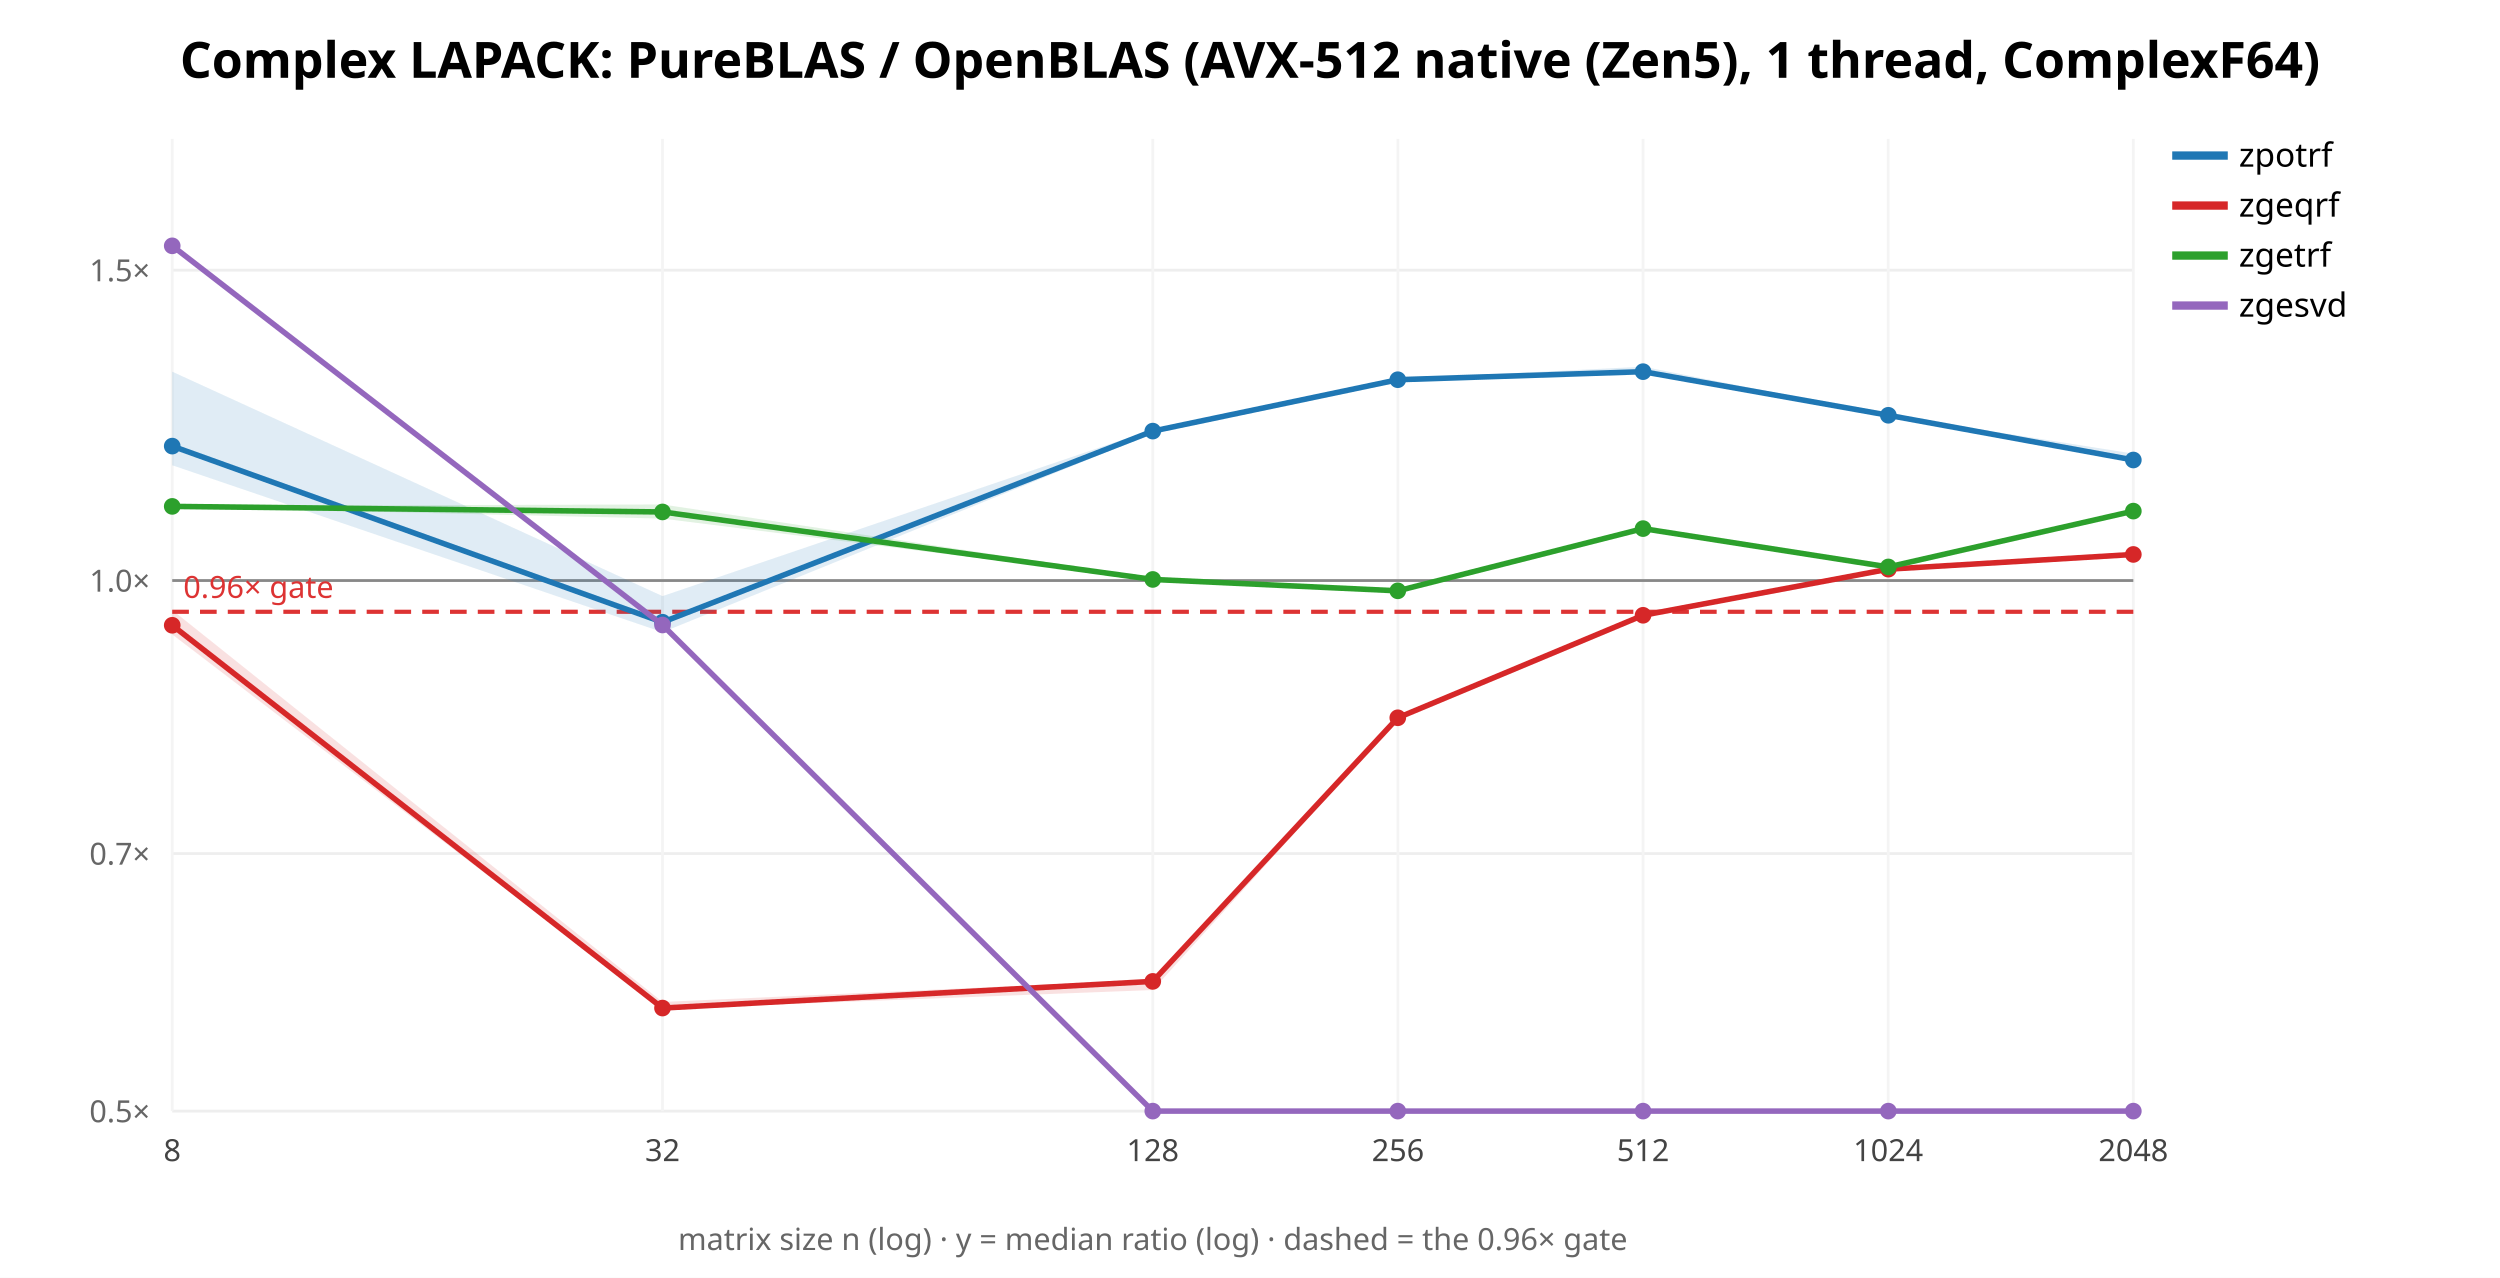
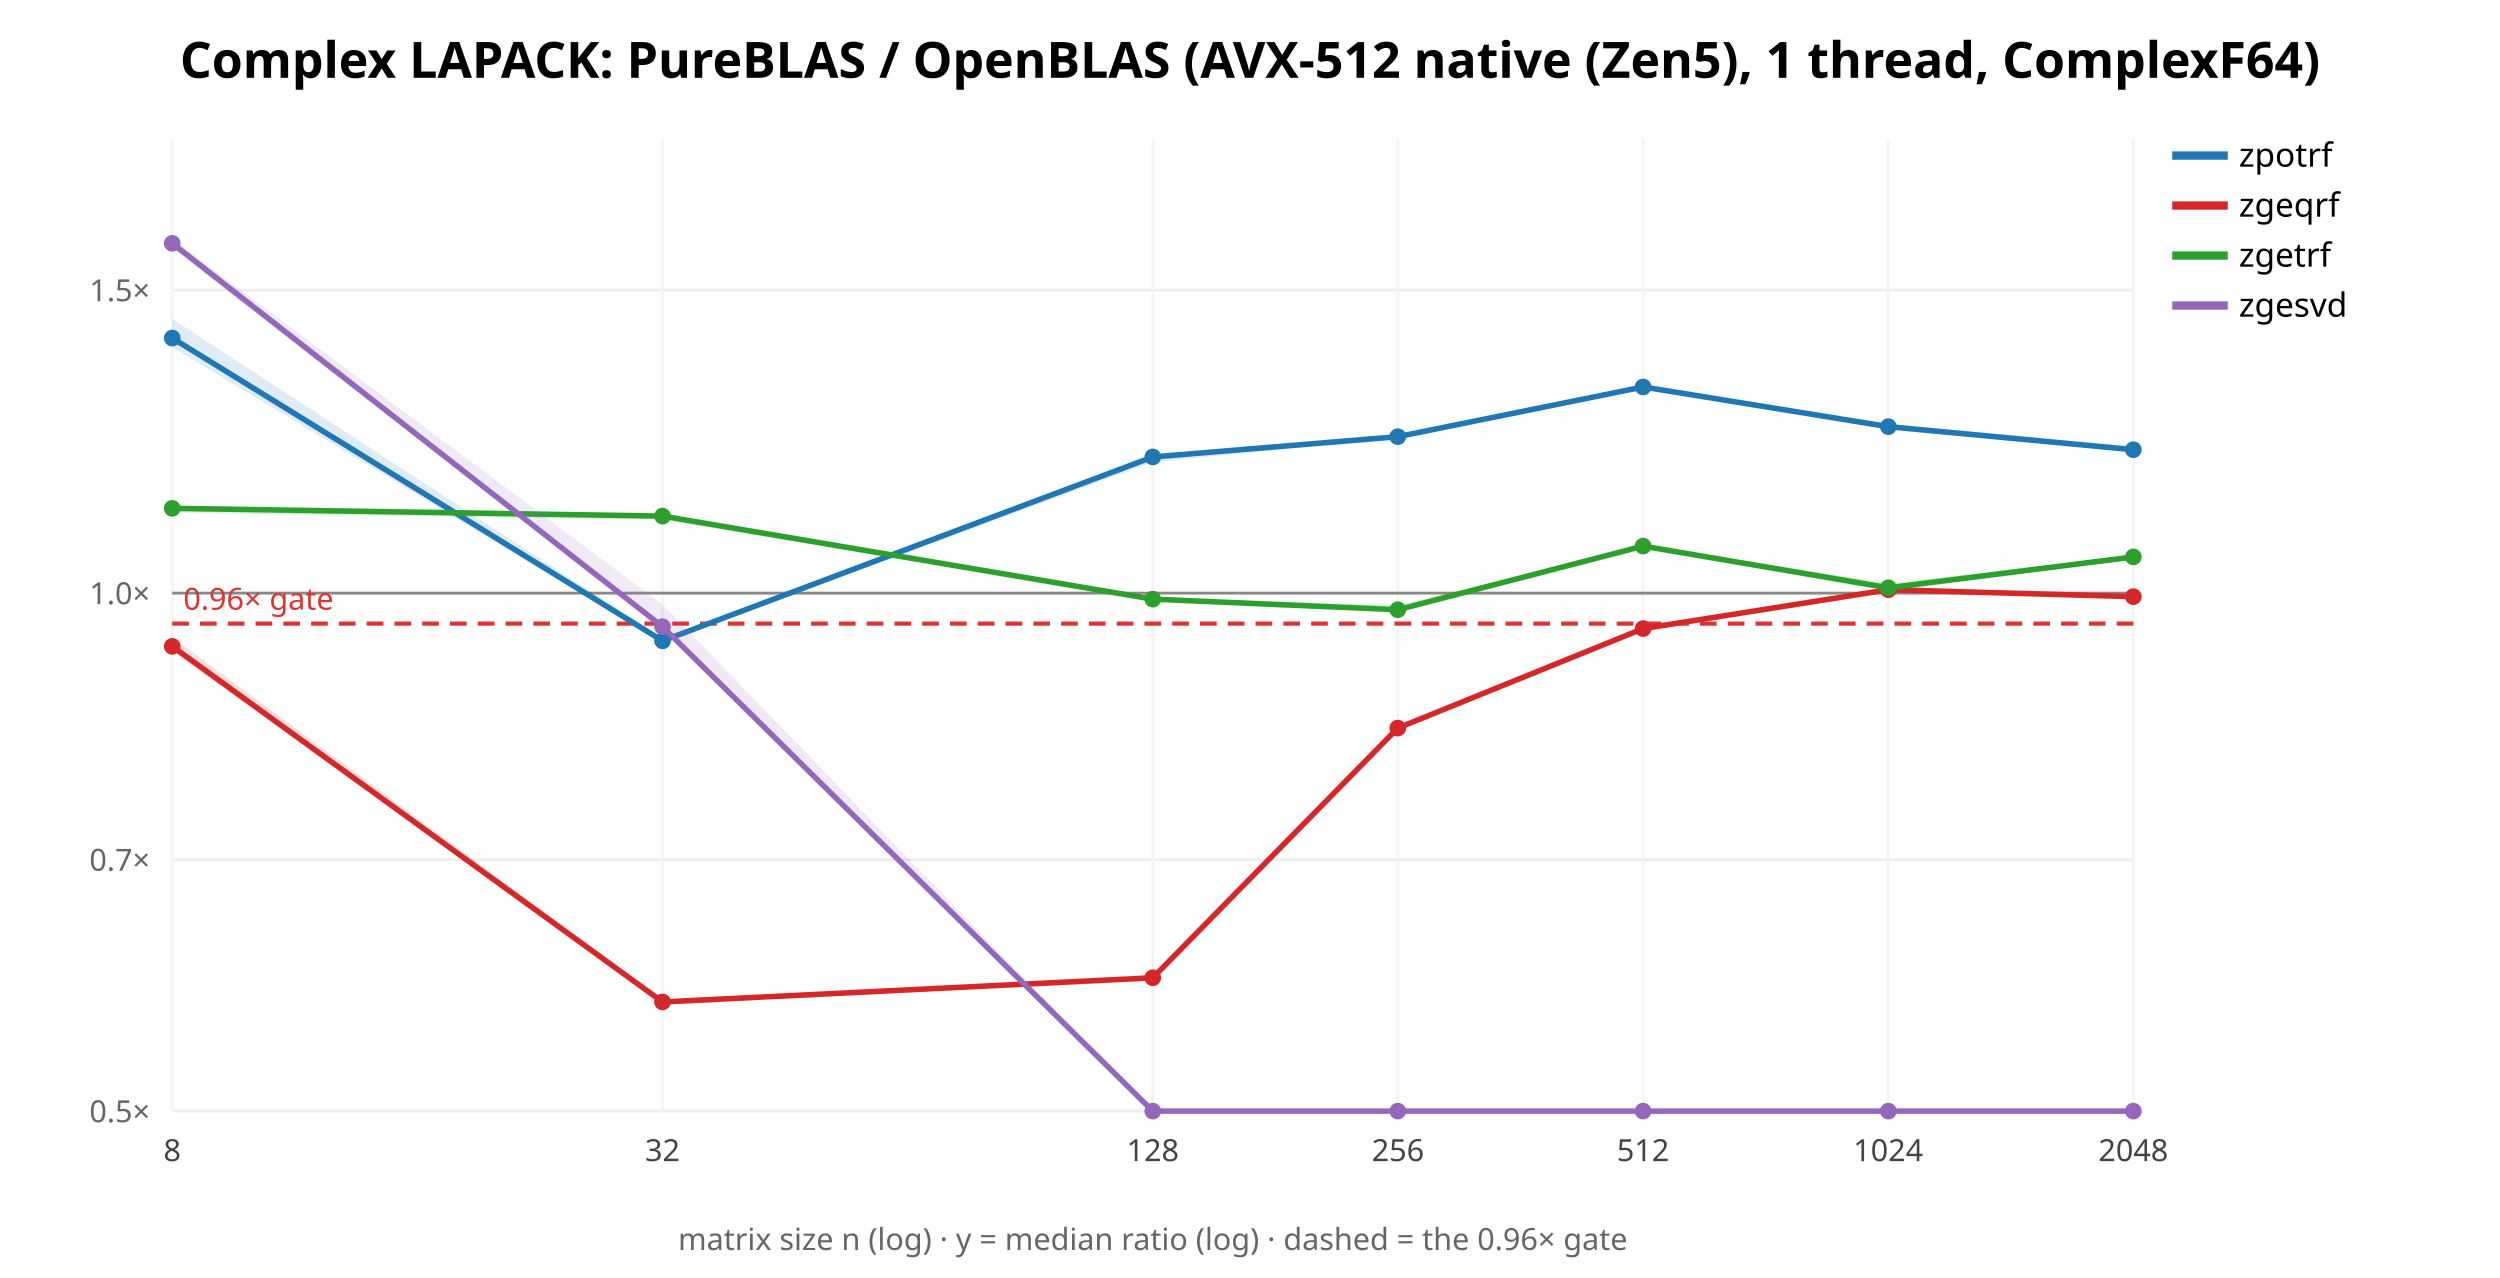
<svg xmlns="http://www.w3.org/2000/svg" width="900" height="460" font-family="sans-serif">
  <rect width="900" height="460" fill="white" />
  <text x="450.0" y="28" text-anchor="middle" font-size="18" font-weight="bold">Complex LAPACK: PureBLAS / OpenBLAS (AVX-512 native (Zen5), 1 thread, ComplexF64)</text>
  <line x1="62" y1="400.0" x2="768" y2="400.0" stroke="#eee" />
  <text x="54" y="404.0" text-anchor="end" font-size="11" fill="#666">0.5×</text>
-   <line x1="62" y1="307.281" x2="768" y2="307.281" stroke="#eee" />
-   <text x="54" y="311.281" text-anchor="end" font-size="11" fill="#666">0.7×</text>
-   <line x1="62" y1="208.994" x2="768" y2="208.994" stroke="#eee" />
-   <text x="54" y="212.994" text-anchor="end" font-size="11" fill="#666">1.0×</text>
-   <line x1="62" y1="97.263" x2="768" y2="97.263" stroke="#eee" />
-   <text x="54" y="101.263" text-anchor="end" font-size="11" fill="#666">1.5×</text>
+   <line x1="62" y1="309.479" x2="768" y2="309.479" stroke="#eee" />
+   <text x="54" y="313.479" text-anchor="end" font-size="11" fill="#666">0.7×</text>
+   <line x1="62" y1="213.522" x2="768" y2="213.522" stroke="#eee" />
+   <text x="54" y="217.522" text-anchor="end" font-size="11" fill="#666">1.0×</text>
+   <line x1="62" y1="104.44" x2="768" y2="104.44" stroke="#eee" />
+   <text x="54" y="108.44" text-anchor="end" font-size="11" fill="#666">1.5×</text>
  <line x1="62.0" y1="50" x2="62.0" y2="400" stroke="#f4f4f4" />
  <text x="62.0" y="418" text-anchor="middle" font-size="11" fill="#444">8</text>
  <line x1="238.5" y1="50" x2="238.5" y2="400" stroke="#f4f4f4" />
  <text x="238.5" y="418" text-anchor="middle" font-size="11" fill="#444">32</text>
  <line x1="415.0" y1="50" x2="415.0" y2="400" stroke="#f4f4f4" />
  <text x="415.0" y="418" text-anchor="middle" font-size="11" fill="#444">128</text>
  <line x1="503.25" y1="50" x2="503.25" y2="400" stroke="#f4f4f4" />
  <text x="503.25" y="418" text-anchor="middle" font-size="11" fill="#444">256</text>
  <line x1="591.5" y1="50" x2="591.5" y2="400" stroke="#f4f4f4" />
  <text x="591.5" y="418" text-anchor="middle" font-size="11" fill="#444">512</text>
  <line x1="679.75" y1="50" x2="679.75" y2="400" stroke="#f4f4f4" />
  <text x="679.75" y="418" text-anchor="middle" font-size="11" fill="#444">1024</text>
  <line x1="768.0" y1="50" x2="768.0" y2="400" stroke="#f4f4f4" />
  <text x="768.0" y="418" text-anchor="middle" font-size="11" fill="#444">2048</text>
-   <line x1="62" y1="208.994" x2="768" y2="208.994" stroke="#888" />
-   <line x1="62" y1="220.243" x2="768" y2="220.243" stroke="#d33" stroke-width="1.5" stroke-dasharray="6 4" />
-   <text x="66" y="215.243" font-size="11" fill="#d33">0.96× gate</text>
-   <polygon points="62.0,133.8 238.5,214.6 415.0,154.6 503.2,136.4 591.5,132.0 679.8,149.4 768.0,163.3 768.0,165.7 679.8,149.7 591.5,133.9 503.2,137.0 415.0,156.0 238.5,227.6 62.0,167.5" fill="#1f77b4" opacity="0.14" stroke="none" />
-   <polyline points="62.0,160.6 238.5,224.0 415.0,155.2 503.2,136.7 591.5,133.8 679.8,149.5 768.0,165.6" fill="none" stroke="#1f77b4" stroke-width="2" />
-   <circle cx="62.0" cy="160.6" r="3" fill="#1f77b4" />
-   <circle cx="238.5" cy="224.0" r="3" fill="#1f77b4" />
-   <circle cx="415.0" cy="155.2" r="3" fill="#1f77b4" />
-   <circle cx="503.2" cy="136.7" r="3" fill="#1f77b4" />
-   <circle cx="591.5" cy="133.8" r="3" fill="#1f77b4" />
-   <circle cx="679.8" cy="149.5" r="3" fill="#1f77b4" />
-   <circle cx="768.0" cy="165.6" r="3" fill="#1f77b4" />
+   <line x1="62" y1="213.522" x2="768" y2="213.522" stroke="#888" />
+   <line x1="62" y1="224.505" x2="768" y2="224.505" stroke="#d33" stroke-width="1.5" stroke-dasharray="6 4" />
+   <text x="66" y="219.505" font-size="11" fill="#d33">0.96× gate</text>
+   <polygon points="62.0,114.8 238.5,229.8 415.0,163.7 503.2,156.8 591.5,139.0 679.8,152.6 768.0,160.7 768.0,162.2 679.8,154.7 591.5,139.7 503.2,157.5 415.0,166.4 238.5,231.4 62.0,125.0" fill="#1f77b4" opacity="0.14" stroke="none" />
+   <polyline points="62.0,121.7 238.5,230.7 415.0,164.5 503.2,157.2 591.5,139.3 679.8,153.6 768.0,161.9" fill="none" stroke="#1f77b4" stroke-width="2" />
+   <circle cx="62.0" cy="121.7" r="3" fill="#1f77b4" />
+   <circle cx="238.5" cy="230.7" r="3" fill="#1f77b4" />
+   <circle cx="415.0" cy="164.5" r="3" fill="#1f77b4" />
+   <circle cx="503.2" cy="157.2" r="3" fill="#1f77b4" />
+   <circle cx="591.5" cy="139.3" r="3" fill="#1f77b4" />
+   <circle cx="679.8" cy="153.6" r="3" fill="#1f77b4" />
+   <circle cx="768.0" cy="161.9" r="3" fill="#1f77b4" />
  <line x1="782" y1="56" x2="802" y2="56" stroke="#1f77b4" stroke-width="3" />
  <text x="806" y="60" font-size="12">zpotrf</text>
-   <polygon points="62.0,219.6 238.5,360.7 415.0,352.7 503.2,258.2 591.5,221.5 679.8,204.5 768.0,199.6 768.0,199.8 679.8,205.2 591.5,221.6 503.2,258.7 415.0,356.4 238.5,363.2 62.0,228.4" fill="#d62728" opacity="0.14" stroke="none" />
-   <polyline points="62.0,225.1 238.5,362.9 415.0,353.3 503.2,258.4 591.5,221.5 679.8,204.9 768.0,199.6" fill="none" stroke="#d62728" stroke-width="2" />
-   <circle cx="62.0" cy="225.1" r="3" fill="#d62728" />
-   <circle cx="238.5" cy="362.9" r="3" fill="#d62728" />
-   <circle cx="415.0" cy="353.3" r="3" fill="#d62728" />
-   <circle cx="503.2" cy="258.4" r="3" fill="#d62728" />
-   <circle cx="591.5" cy="221.5" r="3" fill="#d62728" />
-   <circle cx="679.8" cy="204.9" r="3" fill="#d62728" />
-   <circle cx="768.0" cy="199.6" r="3" fill="#d62728" />
+   <polygon points="62.0,229.3 238.5,359.8 415.0,351.8 503.2,261.3 591.5,226.1 679.8,211.3 768.0,214.4 768.0,215.1 679.8,212.6 591.5,226.4 503.2,262.8 415.0,352.3 238.5,361.4 62.0,234.3" fill="#d62728" opacity="0.14" stroke="none" />
+   <polyline points="62.0,232.7 238.5,360.7 415.0,352.0 503.2,262.1 591.5,226.3 679.8,212.3 768.0,214.8" fill="none" stroke="#d62728" stroke-width="2" />
+   <circle cx="62.0" cy="232.7" r="3" fill="#d62728" />
+   <circle cx="238.5" cy="360.7" r="3" fill="#d62728" />
+   <circle cx="415.0" cy="352.0" r="3" fill="#d62728" />
+   <circle cx="503.2" cy="262.1" r="3" fill="#d62728" />
+   <circle cx="591.5" cy="226.3" r="3" fill="#d62728" />
+   <circle cx="679.8" cy="212.3" r="3" fill="#d62728" />
+   <circle cx="768.0" cy="214.8" r="3" fill="#d62728" />
  <line x1="782" y1="74" x2="802" y2="74" stroke="#d62728" stroke-width="3" />
  <text x="806" y="78" font-size="12">zgeqrf</text>
-   <polygon points="62.0,182.1 238.5,181.6 415.0,208.2 503.2,212.6 591.5,190.1 679.8,203.8 768.0,184.0 768.0,184.3 679.8,205.1 591.5,190.5 503.2,213.3 415.0,208.8 238.5,186.7 62.0,182.5" fill="#2ca02c" opacity="0.14" stroke="none" />
-   <polyline points="62.0,182.3 238.5,184.3 415.0,208.6 503.2,212.7 591.5,190.3 679.8,204.1 768.0,184.0" fill="none" stroke="#2ca02c" stroke-width="2" />
-   <circle cx="62.0" cy="182.3" r="3" fill="#2ca02c" />
-   <circle cx="238.5" cy="184.3" r="3" fill="#2ca02c" />
-   <circle cx="415.0" cy="208.6" r="3" fill="#2ca02c" />
-   <circle cx="503.2" cy="212.7" r="3" fill="#2ca02c" />
-   <circle cx="591.5" cy="190.3" r="3" fill="#2ca02c" />
-   <circle cx="679.8" cy="204.1" r="3" fill="#2ca02c" />
-   <circle cx="768.0" cy="184.0" r="3" fill="#2ca02c" />
+   <polygon points="62.0,182.5 238.5,185.3 415.0,215.3 503.2,217.9 591.5,196.3 679.8,209.9 768.0,200.0 768.0,200.7 679.8,213.1 591.5,197.1 503.2,220.4 415.0,216.1 238.5,187.2 62.0,184.6" fill="#2ca02c" opacity="0.14" stroke="none" />
+   <polyline points="62.0,183.0 238.5,185.8 415.0,215.7 503.2,219.5 591.5,196.6 679.8,211.6 768.0,200.5" fill="none" stroke="#2ca02c" stroke-width="2" />
+   <circle cx="62.0" cy="183.0" r="3" fill="#2ca02c" />
+   <circle cx="238.5" cy="185.8" r="3" fill="#2ca02c" />
+   <circle cx="415.0" cy="215.7" r="3" fill="#2ca02c" />
+   <circle cx="503.2" cy="219.5" r="3" fill="#2ca02c" />
+   <circle cx="591.5" cy="196.6" r="3" fill="#2ca02c" />
+   <circle cx="679.8" cy="211.6" r="3" fill="#2ca02c" />
+   <circle cx="768.0" cy="200.5" r="3" fill="#2ca02c" />
  <line x1="782" y1="92" x2="802" y2="92" stroke="#2ca02c" stroke-width="3" />
  <text x="806" y="96" font-size="12">zgetrf</text>
-   <polygon points="62.0,87.8 238.5,224.8 415.0,400.0 503.2,400.0 591.5,400.0 679.8,400.0 768.0,400.0 768.0,400.0 679.8,400.0 591.5,400.0 503.2,400.0 415.0,400.0 238.5,225.2 62.0,89.2" fill="#9467bd" opacity="0.14" stroke="none" />
-   <polyline points="62.0,88.5 238.5,225.0 415.0,400.0 503.2,400.0 591.5,400.0 679.8,400.0 768.0,400.0" fill="none" stroke="#9467bd" stroke-width="2" />
-   <circle cx="62.0" cy="88.5" r="3" fill="#9467bd" />
-   <circle cx="238.5" cy="225.0" r="3" fill="#9467bd" />
+   <polygon points="62.0,86.0 238.5,217.6 415.0,400.0 503.2,400.0 591.5,400.0 679.8,400.0 768.0,400.0 768.0,400.0 679.8,400.0 591.5,400.0 503.2,400.0 415.0,400.0 238.5,226.2 62.0,89.4" fill="#9467bd" opacity="0.14" stroke="none" />
+   <polyline points="62.0,87.6 238.5,225.6 415.0,400.0 503.2,400.0 591.5,400.0 679.8,400.0 768.0,400.0" fill="none" stroke="#9467bd" stroke-width="2" />
+   <circle cx="62.0" cy="87.6" r="3" fill="#9467bd" />
+   <circle cx="238.5" cy="225.6" r="3" fill="#9467bd" />
  <circle cx="415.0" cy="400.0" r="3" fill="#9467bd" />
  <circle cx="503.2" cy="400.0" r="3" fill="#9467bd" />
  <circle cx="591.5" cy="400.0" r="3" fill="#9467bd" />
  <circle cx="679.8" cy="400.0" r="3" fill="#9467bd" />
  <circle cx="768.0" cy="400.0" r="3" fill="#9467bd" />
  <line x1="782" y1="110" x2="802" y2="110" stroke="#9467bd" stroke-width="3" />
  <text x="806" y="114" font-size="12">zgesvd</text>
  <text x="415.0" y="450" text-anchor="middle" font-size="11" fill="#666">matrix size n (log) · y = median ratio (log) · dashed = the 0.96× gate</text>
</svg>
